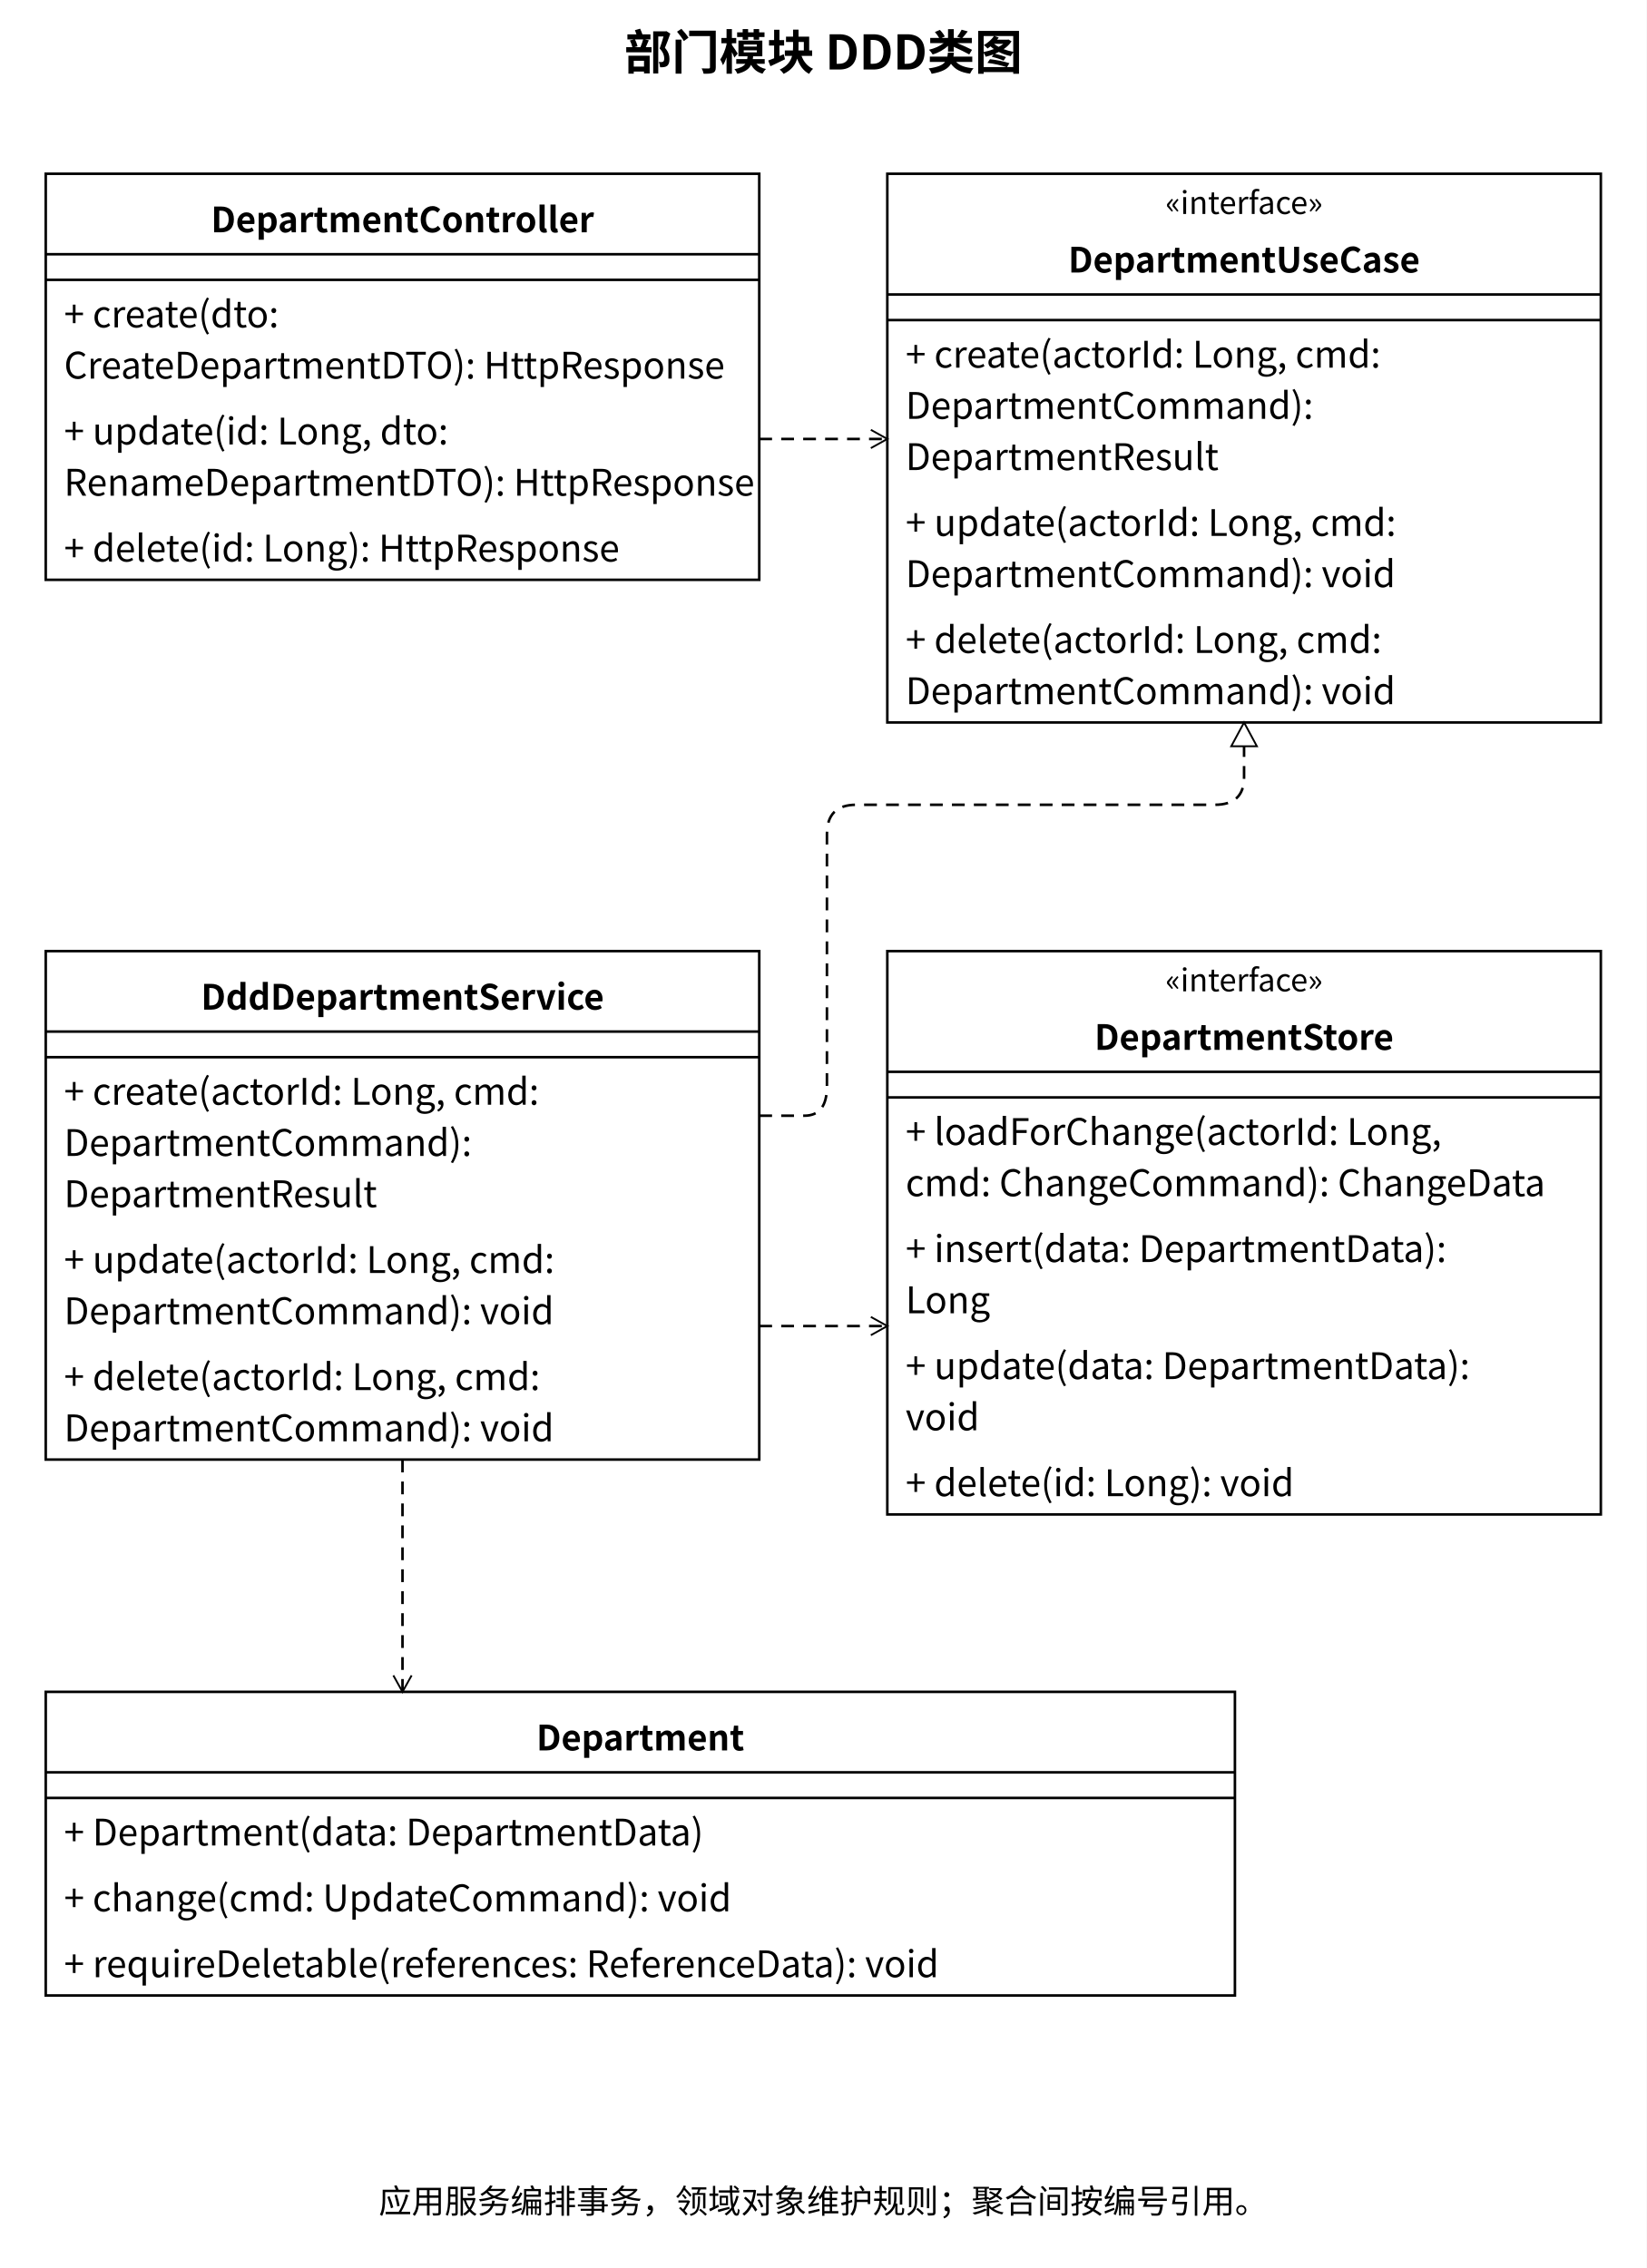
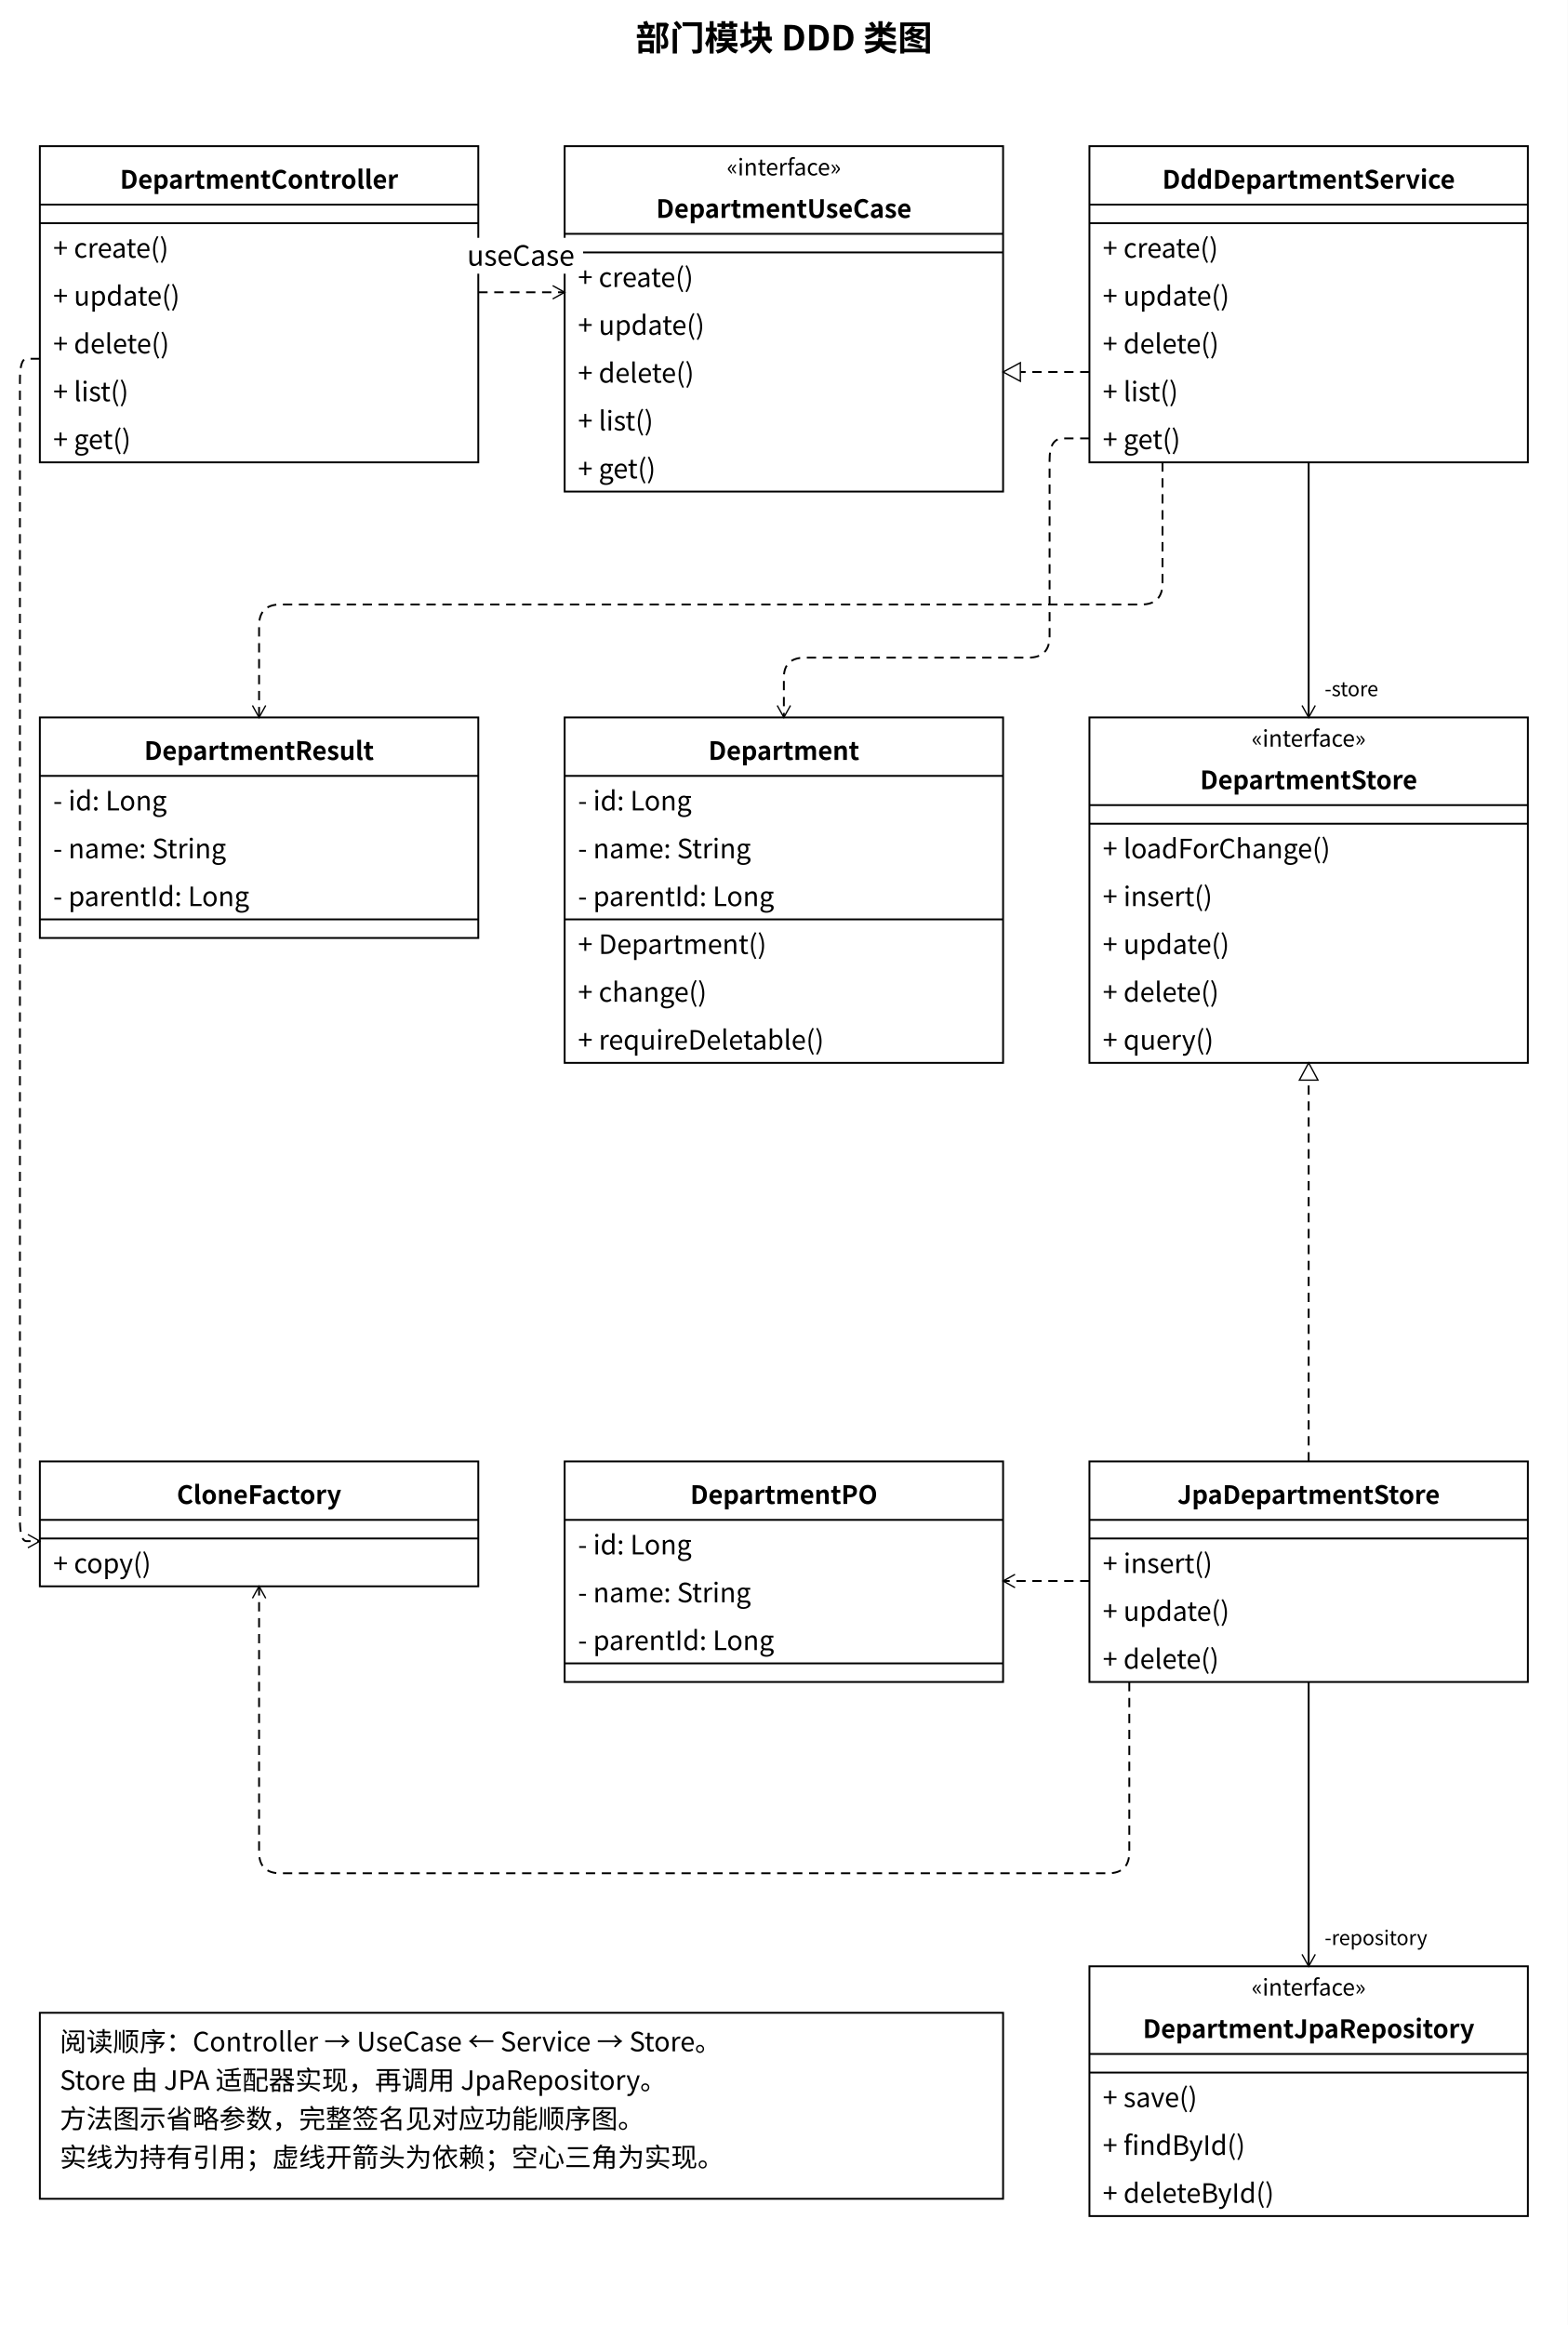
- <svg xmlns="http://www.w3.org/2000/svg" width="900" height="1240" viewBox="0 0 900 1240">
+ <svg xmlns="http://www.w3.org/2000/svg" width="1180" height="1750" viewBox="0 0 1180 1750">
  <style>text{font-family:'PingFang SC','Microsoft YaHei','Noto Sans CJK SC',system-ui,sans-serif;fill:black}</style>
  <defs>
    <marker id="open" markerWidth="12" markerHeight="12" refX="10" refY="6" orient="auto" markerUnits="userSpaceOnUse">
      <path d="M1,1 L10,6 L1,11" fill="none" stroke="black" />
    </marker>
    <marker id="filled" markerWidth="12" markerHeight="12" refX="10" refY="6" orient="auto" markerUnits="userSpaceOnUse">
      <path d="M1,1 L10,6 L1,11 Z" fill="black" />
    </marker>
    <marker id="triangle" markerWidth="16" markerHeight="16" refX="14" refY="8" orient="auto" markerUnits="userSpaceOnUse">
      <path d="M1,1 L14,8 L1,15 Z" fill="white" stroke="black" />
    </marker>
  </defs>
  <rect width="100%" height="100%" fill="white" />
-   <text x="450.0" y="38" font-size="26" text-anchor="middle" font-weight="600">部门模块 DDD类图</text>
-   <rect x="25" y="95" width="390" height="222" rx="0" fill="white" stroke="black" stroke-width="1.4" />
-   <text x="220.0" y="127" font-size="19" text-anchor="middle" font-weight="600">DepartmentController</text>
-   <path d="M 25,139 L 415,139" fill="none" stroke="black" stroke-width="1.4" />
-   <path d="M 25,153 L 415,153" fill="none" stroke="black" stroke-width="1.4" />
-   <text x="35" y="179" font-size="20" text-anchor="start" font-weight="400">+ create(dto:</text>
-   <text x="35" y="207" font-size="20" text-anchor="start" font-weight="400">CreateDepartmentDTO): HttpResponse</text>
-   <text x="35" y="243" font-size="20" text-anchor="start" font-weight="400">+ update(id: Long, dto:</text>
-   <text x="35" y="271" font-size="20" text-anchor="start" font-weight="400">RenameDepartmentDTO): HttpResponse</text>
-   <text x="35" y="307" font-size="20" text-anchor="start" font-weight="400">+ delete(id: Long): HttpResponse</text>
-   <rect x="485" y="95" width="390" height="300" rx="0" fill="white" stroke="black" stroke-width="1.4" />
-   <text x="680.0" y="117" font-size="17" text-anchor="middle" font-weight="400">«interface»</text>
-   <text x="680.0" y="149" font-size="19" text-anchor="middle" font-weight="600">DepartmentUseCase</text>
-   <path d="M 485,161 L 875,161" fill="none" stroke="black" stroke-width="1.4" />
-   <path d="M 485,175 L 875,175" fill="none" stroke="black" stroke-width="1.4" />
-   <text x="495" y="201" font-size="20" text-anchor="start" font-weight="400">+ create(actorId:  Long, cmd:</text>
-   <text x="495" y="229" font-size="20" text-anchor="start" font-weight="400">DepartmentCommand):</text>
-   <text x="495" y="257" font-size="20" text-anchor="start" font-weight="400">DepartmentResult</text>
-   <text x="495" y="293" font-size="20" text-anchor="start" font-weight="400">+ update(actorId:  Long, cmd:</text>
-   <text x="495" y="321" font-size="20" text-anchor="start" font-weight="400">DepartmentCommand): void</text>
-   <text x="495" y="357" font-size="20" text-anchor="start" font-weight="400">+ delete(actorId:  Long, cmd:</text>
-   <text x="495" y="385" font-size="20" text-anchor="start" font-weight="400">DepartmentCommand): void</text>
-   <rect x="25" y="520" width="390" height="278" rx="0" fill="white" stroke="black" stroke-width="1.4" />
-   <text x="220.0" y="552" font-size="19" text-anchor="middle" font-weight="600">DddDepartmentService</text>
-   <path d="M 25,564 L 415,564" fill="none" stroke="black" stroke-width="1.4" />
-   <path d="M 25,578 L 415,578" fill="none" stroke="black" stroke-width="1.4" />
-   <text x="35" y="604" font-size="20" text-anchor="start" font-weight="400">+ create(actorId:  Long, cmd:</text>
-   <text x="35" y="632" font-size="20" text-anchor="start" font-weight="400">DepartmentCommand):</text>
-   <text x="35" y="660" font-size="20" text-anchor="start" font-weight="400">DepartmentResult</text>
-   <text x="35" y="696" font-size="20" text-anchor="start" font-weight="400">+ update(actorId:  Long, cmd:</text>
-   <text x="35" y="724" font-size="20" text-anchor="start" font-weight="400">DepartmentCommand): void</text>
-   <text x="35" y="760" font-size="20" text-anchor="start" font-weight="400">+ delete(actorId:  Long, cmd:</text>
-   <text x="35" y="788" font-size="20" text-anchor="start" font-weight="400">DepartmentCommand): void</text>
-   <rect x="485" y="520" width="390" height="308" rx="0" fill="white" stroke="black" stroke-width="1.4" />
-   <text x="680.0" y="542" font-size="17" text-anchor="middle" font-weight="400">«interface»</text>
-   <text x="680.0" y="574" font-size="19" text-anchor="middle" font-weight="600">DepartmentStore</text>
-   <path d="M 485,586 L 875,586" fill="none" stroke="black" stroke-width="1.4" />
-   <path d="M 485,600 L 875,600" fill="none" stroke="black" stroke-width="1.4" />
-   <text x="495" y="626" font-size="20" text-anchor="start" font-weight="400">+ loadForChange(actorId:  Long,</text>
-   <text x="495" y="654" font-size="20" text-anchor="start" font-weight="400">cmd:  ChangeCommand): ChangeData</text>
-   <text x="495" y="690" font-size="20" text-anchor="start" font-weight="400">+ insert(data:  DepartmentData):</text>
-   <text x="495" y="718" font-size="20" text-anchor="start" font-weight="400">Long</text>
-   <text x="495" y="754" font-size="20" text-anchor="start" font-weight="400">+ update(data:  DepartmentData):</text>
-   <text x="495" y="782" font-size="20" text-anchor="start" font-weight="400">void</text>
-   <text x="495" y="818" font-size="20" text-anchor="start" font-weight="400">+ delete(id:  Long): void</text>
-   <path d="M 415,240 L 485,240" fill="none" stroke="black" stroke-width="1.4" stroke-dasharray="7 5" marker-end="url(#open)" />
-   <path d="M 415,610 L 439.667,610.0 Q 452,610 452.0,594.0 L 452.0,456.0 Q 452,440 468.0,440.0 L 664.0,440.0 Q 680,440 680.0,425.0 L 680,395" fill="none" stroke="black" stroke-width="1.4" stroke-dasharray="7 5" marker-end="url(#triangle)" />
-   <path d="M 415,725 L 485,725" fill="none" stroke="black" stroke-width="1.4" stroke-dasharray="7 5" marker-end="url(#open)" />
-   <rect x="25" y="925" width="650" height="166" rx="0" fill="white" stroke="black" stroke-width="1.4" />
-   <text x="350.0" y="957" font-size="19" text-anchor="middle" font-weight="600">Department</text>
-   <path d="M 25,969 L 675,969" fill="none" stroke="black" stroke-width="1.4" />
-   <path d="M 25,983 L 675,983" fill="none" stroke="black" stroke-width="1.4" />
-   <text x="35" y="1009" font-size="20" text-anchor="start" font-weight="400">+ Department(data:  DepartmentData)</text>
-   <text x="35" y="1045" font-size="20" text-anchor="start" font-weight="400">+ change(cmd:  UpdateCommand): void</text>
-   <text x="35" y="1081" font-size="20" text-anchor="start" font-weight="400">+ requireDeletable(references:  ReferenceData): void</text>
-   <path d="M 220,798 L 220,925" fill="none" stroke="black" stroke-width="1.4" stroke-dasharray="7 5" marker-end="url(#open)" />
-   <text x="450" y="1210" font-size="18" text-anchor="middle" font-weight="400">应用服务编排事务，领域对象维护规则；聚合间按编号引用。</text>
+   <text x="590.0" y="38" font-size="26" text-anchor="middle" font-weight="600">部门模块 DDD 类图</text>
+   <rect x="30" y="110" width="330" height="238" rx="0" fill="white" stroke="black" stroke-width="1.4" />
+   <text x="195.0" y="142" font-size="19" text-anchor="middle" font-weight="600">DepartmentController</text>
+   <path d="M 30,154 L 360,154" fill="none" stroke="black" stroke-width="1.4" />
+   <path d="M 30,168 L 360,168" fill="none" stroke="black" stroke-width="1.4" />
+   <text x="40" y="194" font-size="20" text-anchor="start" font-weight="400">+ create()</text>
+   <text x="40" y="230" font-size="20" text-anchor="start" font-weight="400">+ update()</text>
+   <text x="40" y="266" font-size="20" text-anchor="start" font-weight="400">+ delete()</text>
+   <text x="40" y="302" font-size="20" text-anchor="start" font-weight="400">+ list()</text>
+   <text x="40" y="338" font-size="20" text-anchor="start" font-weight="400">+ get()</text>
+   <rect x="425" y="110" width="330" height="260" rx="0" fill="white" stroke="black" stroke-width="1.4" />
+   <text x="590.0" y="132" font-size="17" text-anchor="middle" font-weight="400">«interface»</text>
+   <text x="590.0" y="164" font-size="19" text-anchor="middle" font-weight="600">DepartmentUseCase</text>
+   <path d="M 425,176 L 755,176" fill="none" stroke="black" stroke-width="1.4" />
+   <path d="M 425,190 L 755,190" fill="none" stroke="black" stroke-width="1.4" />
+   <text x="435" y="216" font-size="20" text-anchor="start" font-weight="400">+ create()</text>
+   <text x="435" y="252" font-size="20" text-anchor="start" font-weight="400">+ update()</text>
+   <text x="435" y="288" font-size="20" text-anchor="start" font-weight="400">+ delete()</text>
+   <text x="435" y="324" font-size="20" text-anchor="start" font-weight="400">+ list()</text>
+   <text x="435" y="360" font-size="20" text-anchor="start" font-weight="400">+ get()</text>
+   <rect x="820" y="110" width="330" height="238" rx="0" fill="white" stroke="black" stroke-width="1.4" />
+   <text x="985.0" y="142" font-size="19" text-anchor="middle" font-weight="600">DddDepartmentService</text>
+   <path d="M 820,154 L 1150,154" fill="none" stroke="black" stroke-width="1.4" />
+   <path d="M 820,168 L 1150,168" fill="none" stroke="black" stroke-width="1.4" />
+   <text x="830" y="194" font-size="20" text-anchor="start" font-weight="400">+ create()</text>
+   <text x="830" y="230" font-size="20" text-anchor="start" font-weight="400">+ update()</text>
+   <text x="830" y="266" font-size="20" text-anchor="start" font-weight="400">+ delete()</text>
+   <text x="830" y="302" font-size="20" text-anchor="start" font-weight="400">+ list()</text>
+   <text x="830" y="338" font-size="20" text-anchor="start" font-weight="400">+ get()</text>
+   <path d="M 360,220 L 425,220" fill="none" stroke="black" stroke-width="1.4" stroke-dasharray="7 5" marker-end="url(#open)" />
+   <rect x="345.105" y="179" width="93.79" height="27" fill="white" />
+   <text x="392" y="200" font-size="21" text-anchor="middle" font-weight="400">useCase</text>
+   <path d="M 820,280 L 755,280" fill="none" stroke="black" stroke-width="1.4" stroke-dasharray="7 5" marker-end="url(#triangle)" />
+   <rect x="820" y="540" width="330" height="260" rx="0" fill="white" stroke="black" stroke-width="1.4" />
+   <text x="985.0" y="562" font-size="17" text-anchor="middle" font-weight="400">«interface»</text>
+   <text x="985.0" y="594" font-size="19" text-anchor="middle" font-weight="600">DepartmentStore</text>
+   <path d="M 820,606 L 1150,606" fill="none" stroke="black" stroke-width="1.4" />
+   <path d="M 820,620 L 1150,620" fill="none" stroke="black" stroke-width="1.4" />
+   <text x="830" y="646" font-size="20" text-anchor="start" font-weight="400">+ loadForChange()</text>
+   <text x="830" y="682" font-size="20" text-anchor="start" font-weight="400">+ insert()</text>
+   <text x="830" y="718" font-size="20" text-anchor="start" font-weight="400">+ update()</text>
+   <text x="830" y="754" font-size="20" text-anchor="start" font-weight="400">+ delete()</text>
+   <text x="830" y="790" font-size="20" text-anchor="start" font-weight="400">+ query()</text>
+   <path d="M 985,348 L 985,540" fill="none" stroke="black" stroke-width="1.4" marker-end="url(#open)" />
+   <text x="997" y="524" font-size="15" text-anchor="start" font-weight="400">-store</text>
+   <rect x="30" y="540" width="330" height="166" rx="0" fill="white" stroke="black" stroke-width="1.4" />
+   <text x="195.0" y="572" font-size="19" text-anchor="middle" font-weight="600">DepartmentResult</text>
+   <path d="M 30,584 L 360,584" fill="none" stroke="black" stroke-width="1.4" />
+   <text x="40" y="610" font-size="20" text-anchor="start" font-weight="400">- id: Long</text>
+   <text x="40" y="646" font-size="20" text-anchor="start" font-weight="400">- name: String</text>
+   <text x="40" y="682" font-size="20" text-anchor="start" font-weight="400">- parentId: Long</text>
+   <path d="M 30,692 L 360,692" fill="none" stroke="black" stroke-width="1.4" />
+   <rect x="425" y="540" width="330" height="260" rx="0" fill="white" stroke="black" stroke-width="1.4" />
+   <text x="590.0" y="572" font-size="19" text-anchor="middle" font-weight="600">Department</text>
+   <path d="M 425,584 L 755,584" fill="none" stroke="black" stroke-width="1.4" />
+   <text x="435" y="610" font-size="20" text-anchor="start" font-weight="400">- id: Long</text>
+   <text x="435" y="646" font-size="20" text-anchor="start" font-weight="400">- name: String</text>
+   <text x="435" y="682" font-size="20" text-anchor="start" font-weight="400">- parentId: Long</text>
+   <path d="M 425,692 L 755,692" fill="none" stroke="black" stroke-width="1.4" />
+   <text x="435" y="718" font-size="20" text-anchor="start" font-weight="400">+ Department()</text>
+   <text x="435" y="754" font-size="20" text-anchor="start" font-weight="400">+ change()</text>
+   <text x="435" y="790" font-size="20" text-anchor="start" font-weight="400">+ requireDeletable()</text>
+   <path d="M 820,330 L 800.0,330.0 Q 790,330 790.0,346.0 L 790.0,479.0 Q 790,495 774.0,495.0 L 606.0,495.0 Q 590,495 590.0,510.0 L 590,540" fill="none" stroke="black" stroke-width="1.4" stroke-dasharray="7 5" marker-end="url(#open)" />
+   <path d="M 875,348 L 875.0,439.0 Q 875,455 859.0,455.0 L 211.0,455.0 Q 195,455 195.0,471.0 L 195,540" fill="none" stroke="black" stroke-width="1.4" stroke-dasharray="7 5" marker-end="url(#open)" />
+   <rect x="820" y="1100" width="330" height="166" rx="0" fill="white" stroke="black" stroke-width="1.4" />
+   <text x="985.0" y="1132" font-size="19" text-anchor="middle" font-weight="600">JpaDepartmentStore</text>
+   <path d="M 820,1144 L 1150,1144" fill="none" stroke="black" stroke-width="1.4" />
+   <path d="M 820,1158 L 1150,1158" fill="none" stroke="black" stroke-width="1.4" />
+   <text x="830" y="1184" font-size="20" text-anchor="start" font-weight="400">+ insert()</text>
+   <text x="830" y="1220" font-size="20" text-anchor="start" font-weight="400">+ update()</text>
+   <text x="830" y="1256" font-size="20" text-anchor="start" font-weight="400">+ delete()</text>
+   <path d="M 985,1100 L 985,800" fill="none" stroke="black" stroke-width="1.4" stroke-dasharray="7 5" marker-end="url(#triangle)" />
+   <rect x="425" y="1100" width="330" height="166" rx="0" fill="white" stroke="black" stroke-width="1.4" />
+   <text x="590.0" y="1132" font-size="19" text-anchor="middle" font-weight="600">DepartmentPO</text>
+   <path d="M 425,1144 L 755,1144" fill="none" stroke="black" stroke-width="1.4" />
+   <text x="435" y="1170" font-size="20" text-anchor="start" font-weight="400">- id: Long</text>
+   <text x="435" y="1206" font-size="20" text-anchor="start" font-weight="400">- name: String</text>
+   <text x="435" y="1242" font-size="20" text-anchor="start" font-weight="400">- parentId: Long</text>
+   <path d="M 425,1252 L 755,1252" fill="none" stroke="black" stroke-width="1.4" />
+   <rect x="30" y="1100" width="330" height="94" rx="0" fill="white" stroke="black" stroke-width="1.4" />
+   <text x="195.0" y="1132" font-size="19" text-anchor="middle" font-weight="600">CloneFactory</text>
+   <path d="M 30,1144 L 360,1144" fill="none" stroke="black" stroke-width="1.4" />
+   <path d="M 30,1158 L 360,1158" fill="none" stroke="black" stroke-width="1.4" />
+   <text x="40" y="1184" font-size="20" text-anchor="start" font-weight="400">+ copy()</text>
+   <path d="M 820,1190 L 755,1190" fill="none" stroke="black" stroke-width="1.4" stroke-dasharray="7 5" marker-end="url(#open)" />
+   <path d="M 850,1266 L 850.0,1394.0 Q 850,1410 834.0,1410.0 L 211.0,1410.0 Q 195,1410 195.0,1394.0 L 195,1194" fill="none" stroke="black" stroke-width="1.4" stroke-dasharray="7 5" marker-end="url(#open)" />
+   <rect x="820" y="1480" width="330" height="188" rx="0" fill="white" stroke="black" stroke-width="1.4" />
+   <text x="985.0" y="1502" font-size="17" text-anchor="middle" font-weight="400">«interface»</text>
+   <text x="985.0" y="1534" font-size="19" text-anchor="middle" font-weight="600">DepartmentJpaRepository</text>
+   <path d="M 820,1546 L 1150,1546" fill="none" stroke="black" stroke-width="1.4" />
+   <path d="M 820,1560 L 1150,1560" fill="none" stroke="black" stroke-width="1.4" />
+   <text x="830" y="1586" font-size="20" text-anchor="start" font-weight="400">+ save()</text>
+   <text x="830" y="1622" font-size="20" text-anchor="start" font-weight="400">+ findById()</text>
+   <text x="830" y="1658" font-size="20" text-anchor="start" font-weight="400">+ deleteById()</text>
+   <path d="M 985,1266 L 985,1480" fill="none" stroke="black" stroke-width="1.4" marker-end="url(#open)" />
+   <text x="997" y="1464" font-size="15" text-anchor="start" font-weight="400">-repository</text>
+   <path d="M 30,270 L 20.0,270.0 Q 15,270 15.0,286.0 L 15.0,1144.0 Q 15,1160 20.0,1160.0 L 30,1160" fill="none" stroke="black" stroke-width="1.4" stroke-dasharray="7 5" marker-end="url(#open)" />
+   <rect x="30" y="1515" width="725" height="140" rx="0" fill="white" stroke="black" stroke-width="1.4" />
+   <text x="45" y="1544" font-size="20" text-anchor="start" font-weight="400">阅读顺序：Controller → UseCase ← Service → Store。</text>
+   <text x="45" y="1573" font-size="20" text-anchor="start" font-weight="400">Store 由 JPA 适配器实现，再调用 JpaRepository。</text>
+   <text x="45" y="1602" font-size="20" text-anchor="start" font-weight="400">方法图示省略参数，完整签名见对应功能顺序图。</text>
+   <text x="45" y="1631" font-size="20" text-anchor="start" font-weight="400">实线为持有引用；虚线开箭头为依赖；空心三角为实现。</text>
</svg>
